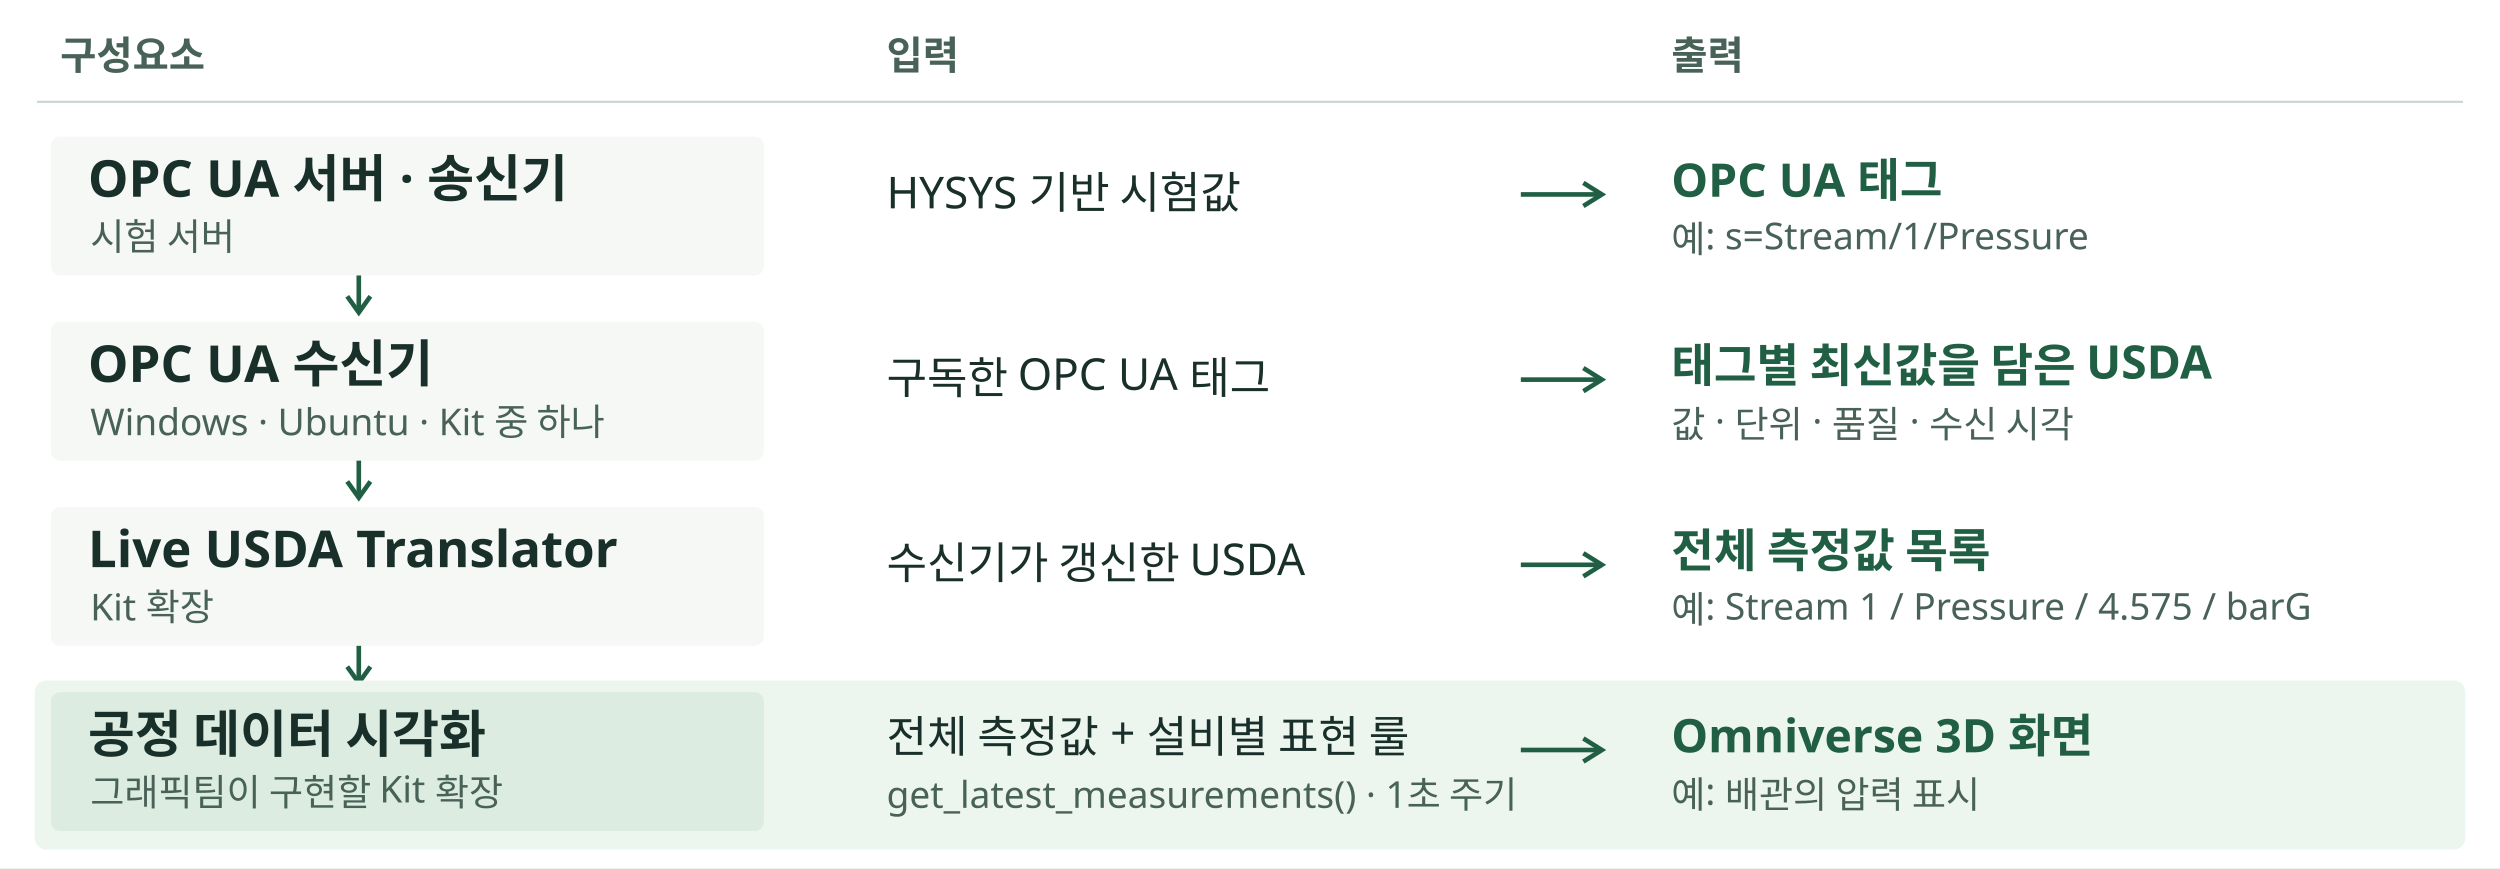
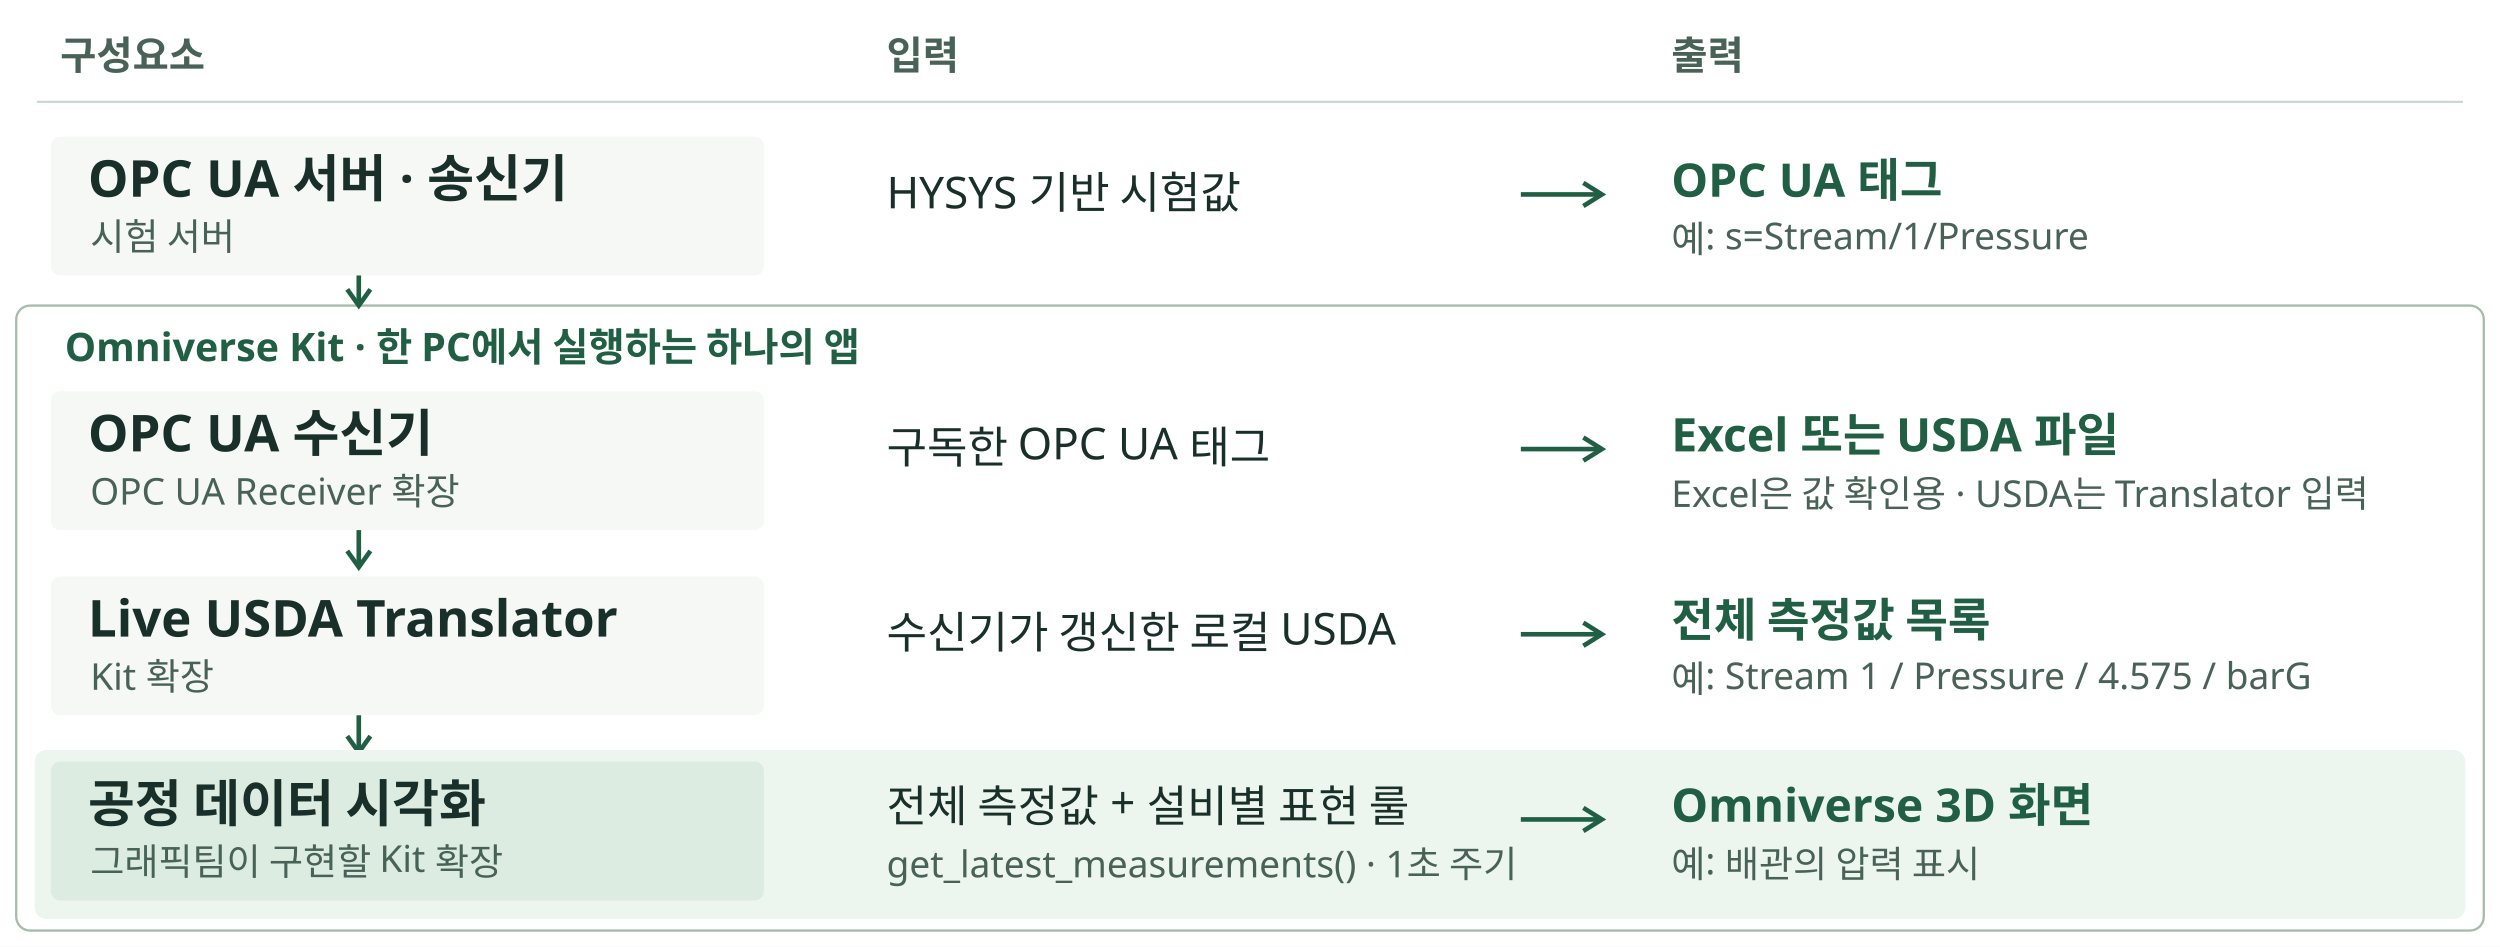
- <svg xmlns="http://www.w3.org/2000/svg" width="1080" height="375" viewBox="0 0 1080 375" role="img" aria-labelledby="title desc">
-   <rect width="1080" height="375" fill="#ffffff" />
+ <svg xmlns="http://www.w3.org/2000/svg" width="1080" height="409" viewBox="0 0 1080 409" role="img" aria-labelledby="title desc">
+   <rect width="1080" height="409" fill="#ffffff" />
  <g font-family="Malgun Gothic, Apple SD Gothic Neo, sans-serif">
    <text x="26" y="30" font-size="17" font-weight="700" text-anchor="start" fill="#486258">구성요소</text>
    <text x="383" y="30" font-size="17" font-weight="700" text-anchor="start" fill="#486258">입력</text>
    <text x="722" y="30" font-size="17" font-weight="700" text-anchor="start" fill="#486258">출력</text>
    <line x1="16" y1="44" x2="1064" y2="44" stroke="#cbd9d1" stroke-width="1" />
    <rect x="22" y="59" width="308" height="60" rx="4" fill="#f5f8f5" stroke="none" />
    <text x="38" y="85" font-size="22" font-weight="700" text-anchor="start" fill="#192f2a">OPC UA 서버 · 송신기</text>
    <text x="39" y="108" font-size="16" font-weight="400" text-anchor="start" fill="#486258">시험 서버</text>
    <text x="383" y="90" font-size="19" font-weight="400" text-anchor="start" fill="#192f2a">HYSYS 기반 시험값</text>
    <text x="722" y="85" font-size="20" font-weight="700" text-anchor="start" fill="#205f43">OPC UA 태그</text>
    <text x="722" y="109" font-size="16" font-weight="400" text-anchor="start" fill="#486258">예: s=Stream/1/Pressure</text>
    <line x1="657" y1="84" x2="692" y2="84" stroke="#205f43" stroke-width="2" />
    <path d="M684 79l8 5 -8 5" fill="none" stroke="#205f43" stroke-width="2" />
-     <line x1="155" y1="119" x2="155" y2="135" stroke="#205f43" stroke-width="2" />
-     <path d="M150 128l5 7 5 -7" fill="none" stroke="#205f43" stroke-width="2" />
-     <rect x="22" y="139" width="308" height="60" rx="4" fill="#f5f8f5" stroke="none" />
-     <text x="38" y="165" font-size="22" font-weight="700" text-anchor="start" fill="#192f2a">OPC UA 수신기</text>
-     <text x="39" y="188" font-size="16" font-weight="400" text-anchor="start" fill="#486258">Windows · Ubuntu · Kit 중 하나</text>
-     <text x="383" y="170" font-size="19" font-weight="400" text-anchor="start" fill="#192f2a">구독한 OPC UA 태그</text>
-     <text x="722" y="165" font-size="20" font-weight="700" text-anchor="start" fill="#205f43">태그별 최신값을 담은 USDA</text>
-     <text x="722" y="189" font-size="16" font-weight="400" text-anchor="start" fill="#486258">값 · 단위 · 품질 · 수신 시각</text>
-     <line x1="657" y1="164" x2="692" y2="164" stroke="#205f43" stroke-width="2" />
-     <path d="M684 159l8 5 -8 5" fill="none" stroke="#205f43" stroke-width="2" />
-     <line x1="155" y1="199" x2="155" y2="215" stroke="#205f43" stroke-width="2" />
-     <path d="M150 208l5 7 5 -7" fill="none" stroke="#205f43" stroke-width="2" />
-     <rect x="22" y="219" width="308" height="60" rx="4" fill="#f5f8f5" stroke="none" />
-     <text x="38" y="245" font-size="22" font-weight="700" text-anchor="start" fill="#192f2a">Live USDA Translator</text>
-     <text x="39" y="268" font-size="16" font-weight="400" text-anchor="start" fill="#486258">Kit 확장</text>
-     <text x="383" y="250" font-size="19" font-weight="400" text-anchor="start" fill="#192f2a">수신기가 갱신한 USDA</text>
-     <text x="722" y="245" font-size="20" font-weight="700" text-anchor="start" fill="#205f43">전체 측정값 목록</text>
-     <text x="722" y="269" font-size="16" font-weight="400" text-anchor="start" fill="#486258">예: Stream 1 / Pressure / 4.575 / barG</text>
-     <line x1="657" y1="244" x2="692" y2="244" stroke="#205f43" stroke-width="2" />
-     <path d="M684 239l8 5 -8 5" fill="none" stroke="#205f43" stroke-width="2" />
-     <line x1="155" y1="279" x2="155" y2="295" stroke="#205f43" stroke-width="2" />
-     <path d="M150 288l5 7 5 -7" fill="none" stroke="#205f43" stroke-width="2" />
-     <rect x="15" y="294" width="1050" height="73" rx="5" fill="#edf5ef" stroke="none" />
-     <rect x="22" y="299" width="308" height="60" rx="4" fill="#dcece0" stroke="none" />
-     <text x="38" y="325" font-size="22" font-weight="700" text-anchor="start" fill="#192f2a">공정 데이터 시각화</text>
-     <text x="39" y="348" font-size="16" font-weight="400" text-anchor="start" fill="#486258">그래픽팀이 구현할 Kit 확장</text>
-     <text x="383" y="325" font-size="19" font-weight="400" text-anchor="start" fill="#192f2a">전체 측정값 + 설비별 표현 룰</text>
-     <text x="383" y="349" font-size="16" text-anchor="start" fill="#486258">get_latest_measurements() · 1초 주기</text>
-     <text x="722" y="325" font-size="20" font-weight="700" text-anchor="start" fill="#205f43">Omniverse 3D 화면</text>
-     <text x="722" y="349" font-size="16" font-weight="400" text-anchor="start" fill="#486258">예: 배관의 압력 표시</text>
-     <line x1="657" y1="324" x2="692" y2="324" stroke="#205f43" stroke-width="2" />
-     <path d="M684 319l8 5 -8 5" fill="none" stroke="#205f43" stroke-width="2" />
+     <rect x="7" y="132" width="1066" height="270" rx="6" fill="#fff" stroke="#a5bcad" />
+     <line x1="155" y1="119" x2="155" y2="132" stroke="#205f43" stroke-width="2" />
+     <path d="M150 125l5 7 5 -7" fill="none" stroke="#205f43" stroke-width="2" />
+     <text x="28" y="156" font-size="17" font-weight="700" fill="#205f43">Omniverse Kit · 한 PC에서 실행하는 하나의 앱</text>
+     <g transform="translate(0,30)">
+       <rect x="22" y="139" width="308" height="60" rx="4" fill="#f5f8f5" stroke="none" />
+       <text x="38" y="165" font-size="22" font-weight="700" text-anchor="start" fill="#192f2a">OPC UA 수신기</text>
+       <text x="39" y="188" font-size="16" font-weight="400" text-anchor="start" fill="#486258">OPC UA Receiver 확장</text>
+       <text x="383" y="170" font-size="19" font-weight="400" text-anchor="start" fill="#192f2a">구독한 OPC UA 태그</text>
+       <text x="722" y="165" font-size="20" font-weight="700" text-anchor="start" fill="#205f43">Excel 또는 USDA 파일</text>
+       <text x="722" y="189" font-size="16" font-weight="400" text-anchor="start" fill="#486258">Excel은 값 확인용 · USDA는 Translator 입력</text>
+       <line x1="657" y1="164" x2="692" y2="164" stroke="#205f43" stroke-width="2" />
+       <path d="M684 159l8 5 -8 5" fill="none" stroke="#205f43" stroke-width="2" />
+       <line x1="155" y1="199" x2="155" y2="215" stroke="#205f43" stroke-width="2" />
+       <path d="M150 208l5 7 5 -7" fill="none" stroke="#205f43" stroke-width="2" />
+       <rect x="22" y="219" width="308" height="60" rx="4" fill="#f5f8f5" stroke="none" />
+       <text x="38" y="245" font-size="22" font-weight="700" text-anchor="start" fill="#192f2a">Live USDA Translator</text>
+       <text x="39" y="268" font-size="16" font-weight="400" text-anchor="start" fill="#486258">Kit 확장</text>
+       <text x="383" y="250" font-size="19" font-weight="400" text-anchor="start" fill="#192f2a">수신기가 갱신한 로컬 USDA</text>
+       <text x="722" y="245" font-size="20" font-weight="700" text-anchor="start" fill="#205f43">전체 측정값 목록</text>
+       <text x="722" y="269" font-size="16" font-weight="400" text-anchor="start" fill="#486258">예: Stream 1 / Pressure / 4.575 / barG</text>
+       <line x1="657" y1="244" x2="692" y2="244" stroke="#205f43" stroke-width="2" />
+       <path d="M684 239l8 5 -8 5" fill="none" stroke="#205f43" stroke-width="2" />
+       <line x1="155" y1="279" x2="155" y2="295" stroke="#205f43" stroke-width="2" />
+       <path d="M150 288l5 7 5 -7" fill="none" stroke="#205f43" stroke-width="2" />
+       <rect x="15" y="294" width="1050" height="73" rx="5" fill="#edf5ef" stroke="none" />
+       <rect x="22" y="299" width="308" height="60" rx="4" fill="#dcece0" stroke="none" />
+       <text x="38" y="325" font-size="22" font-weight="700" text-anchor="start" fill="#192f2a">공정 데이터 시각화</text>
+       <text x="39" y="348" font-size="16" font-weight="400" text-anchor="start" fill="#486258">그래픽팀이 구현할 Kit 확장</text>
+       <text x="383" y="325" font-size="19" font-weight="400" text-anchor="start" fill="#192f2a">전체 측정값 + 설비별 표현 룰</text>
+       <text x="383" y="349" font-size="16" text-anchor="start" fill="#486258">get_latest_measurements() · 1초 주기</text>
+       <text x="722" y="325" font-size="20" font-weight="700" text-anchor="start" fill="#205f43">Omniverse 3D 화면</text>
+       <text x="722" y="349" font-size="16" font-weight="400" text-anchor="start" fill="#486258">예: 배관의 압력 표시</text>
+       <line x1="657" y1="324" x2="692" y2="324" stroke="#205f43" stroke-width="2" />
+       <path d="M684 319l8 5 -8 5" fill="none" stroke="#205f43" stroke-width="2" />
+     </g>
  </g>
</svg>
